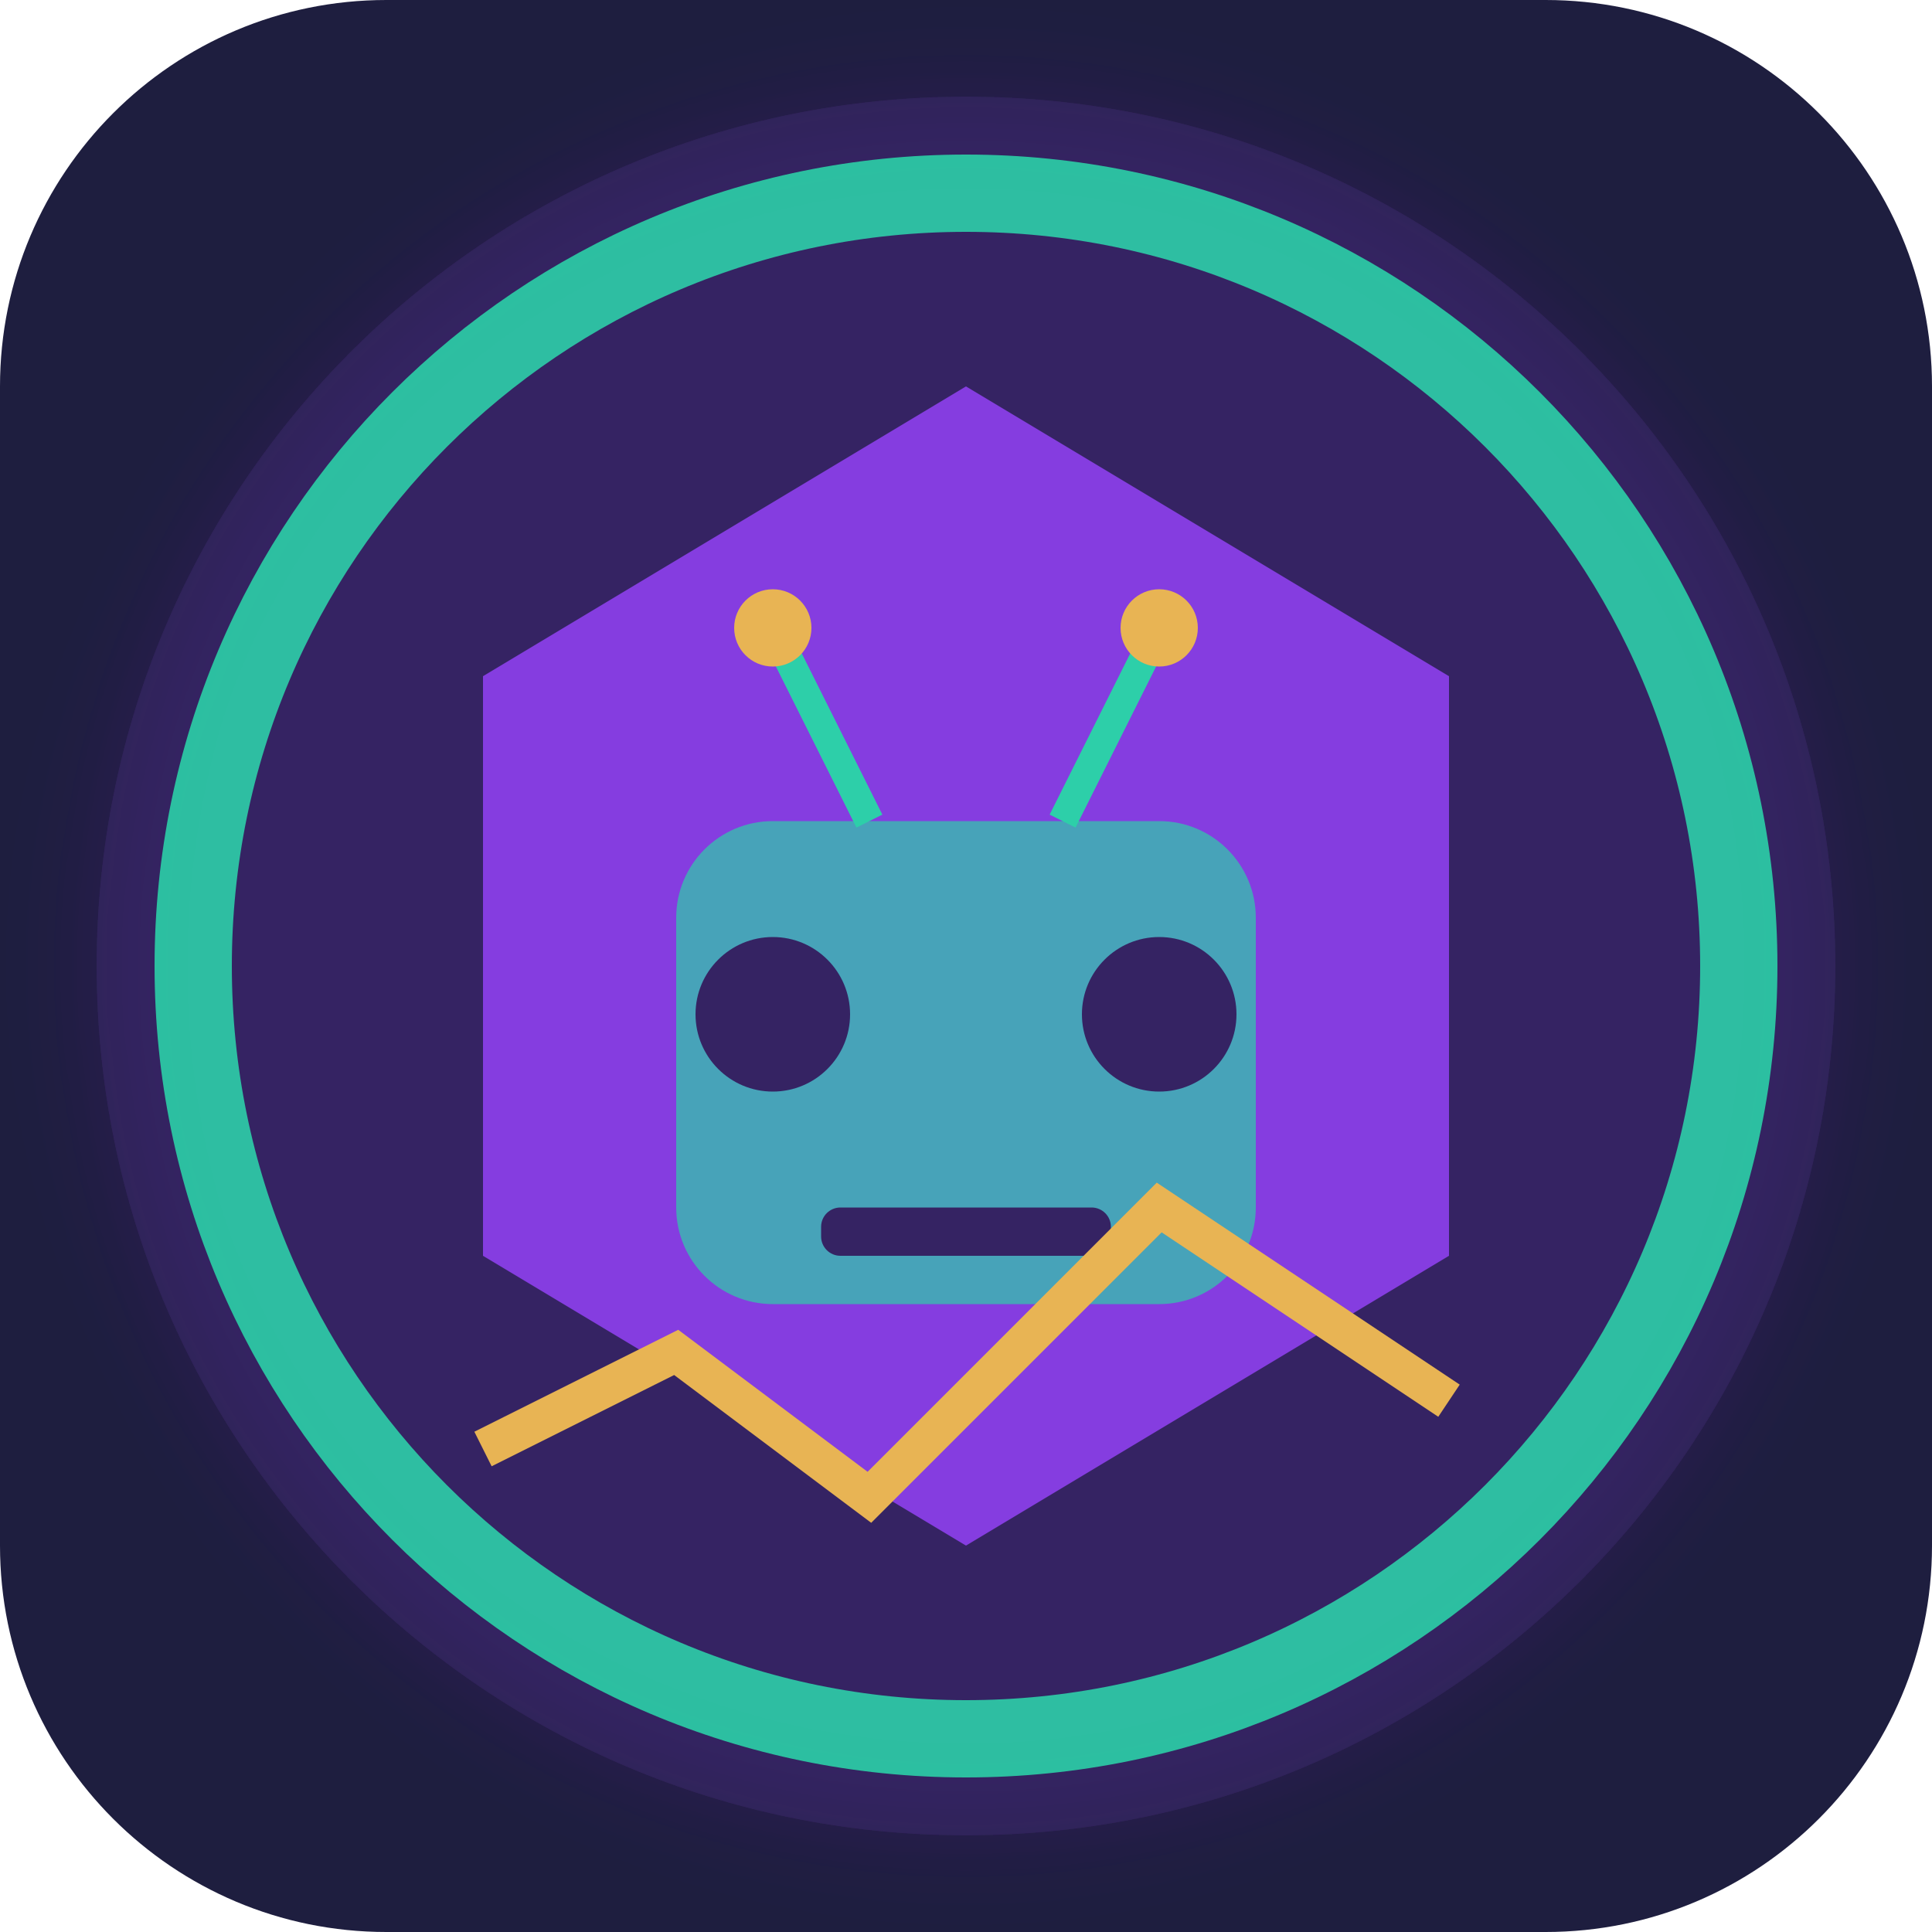
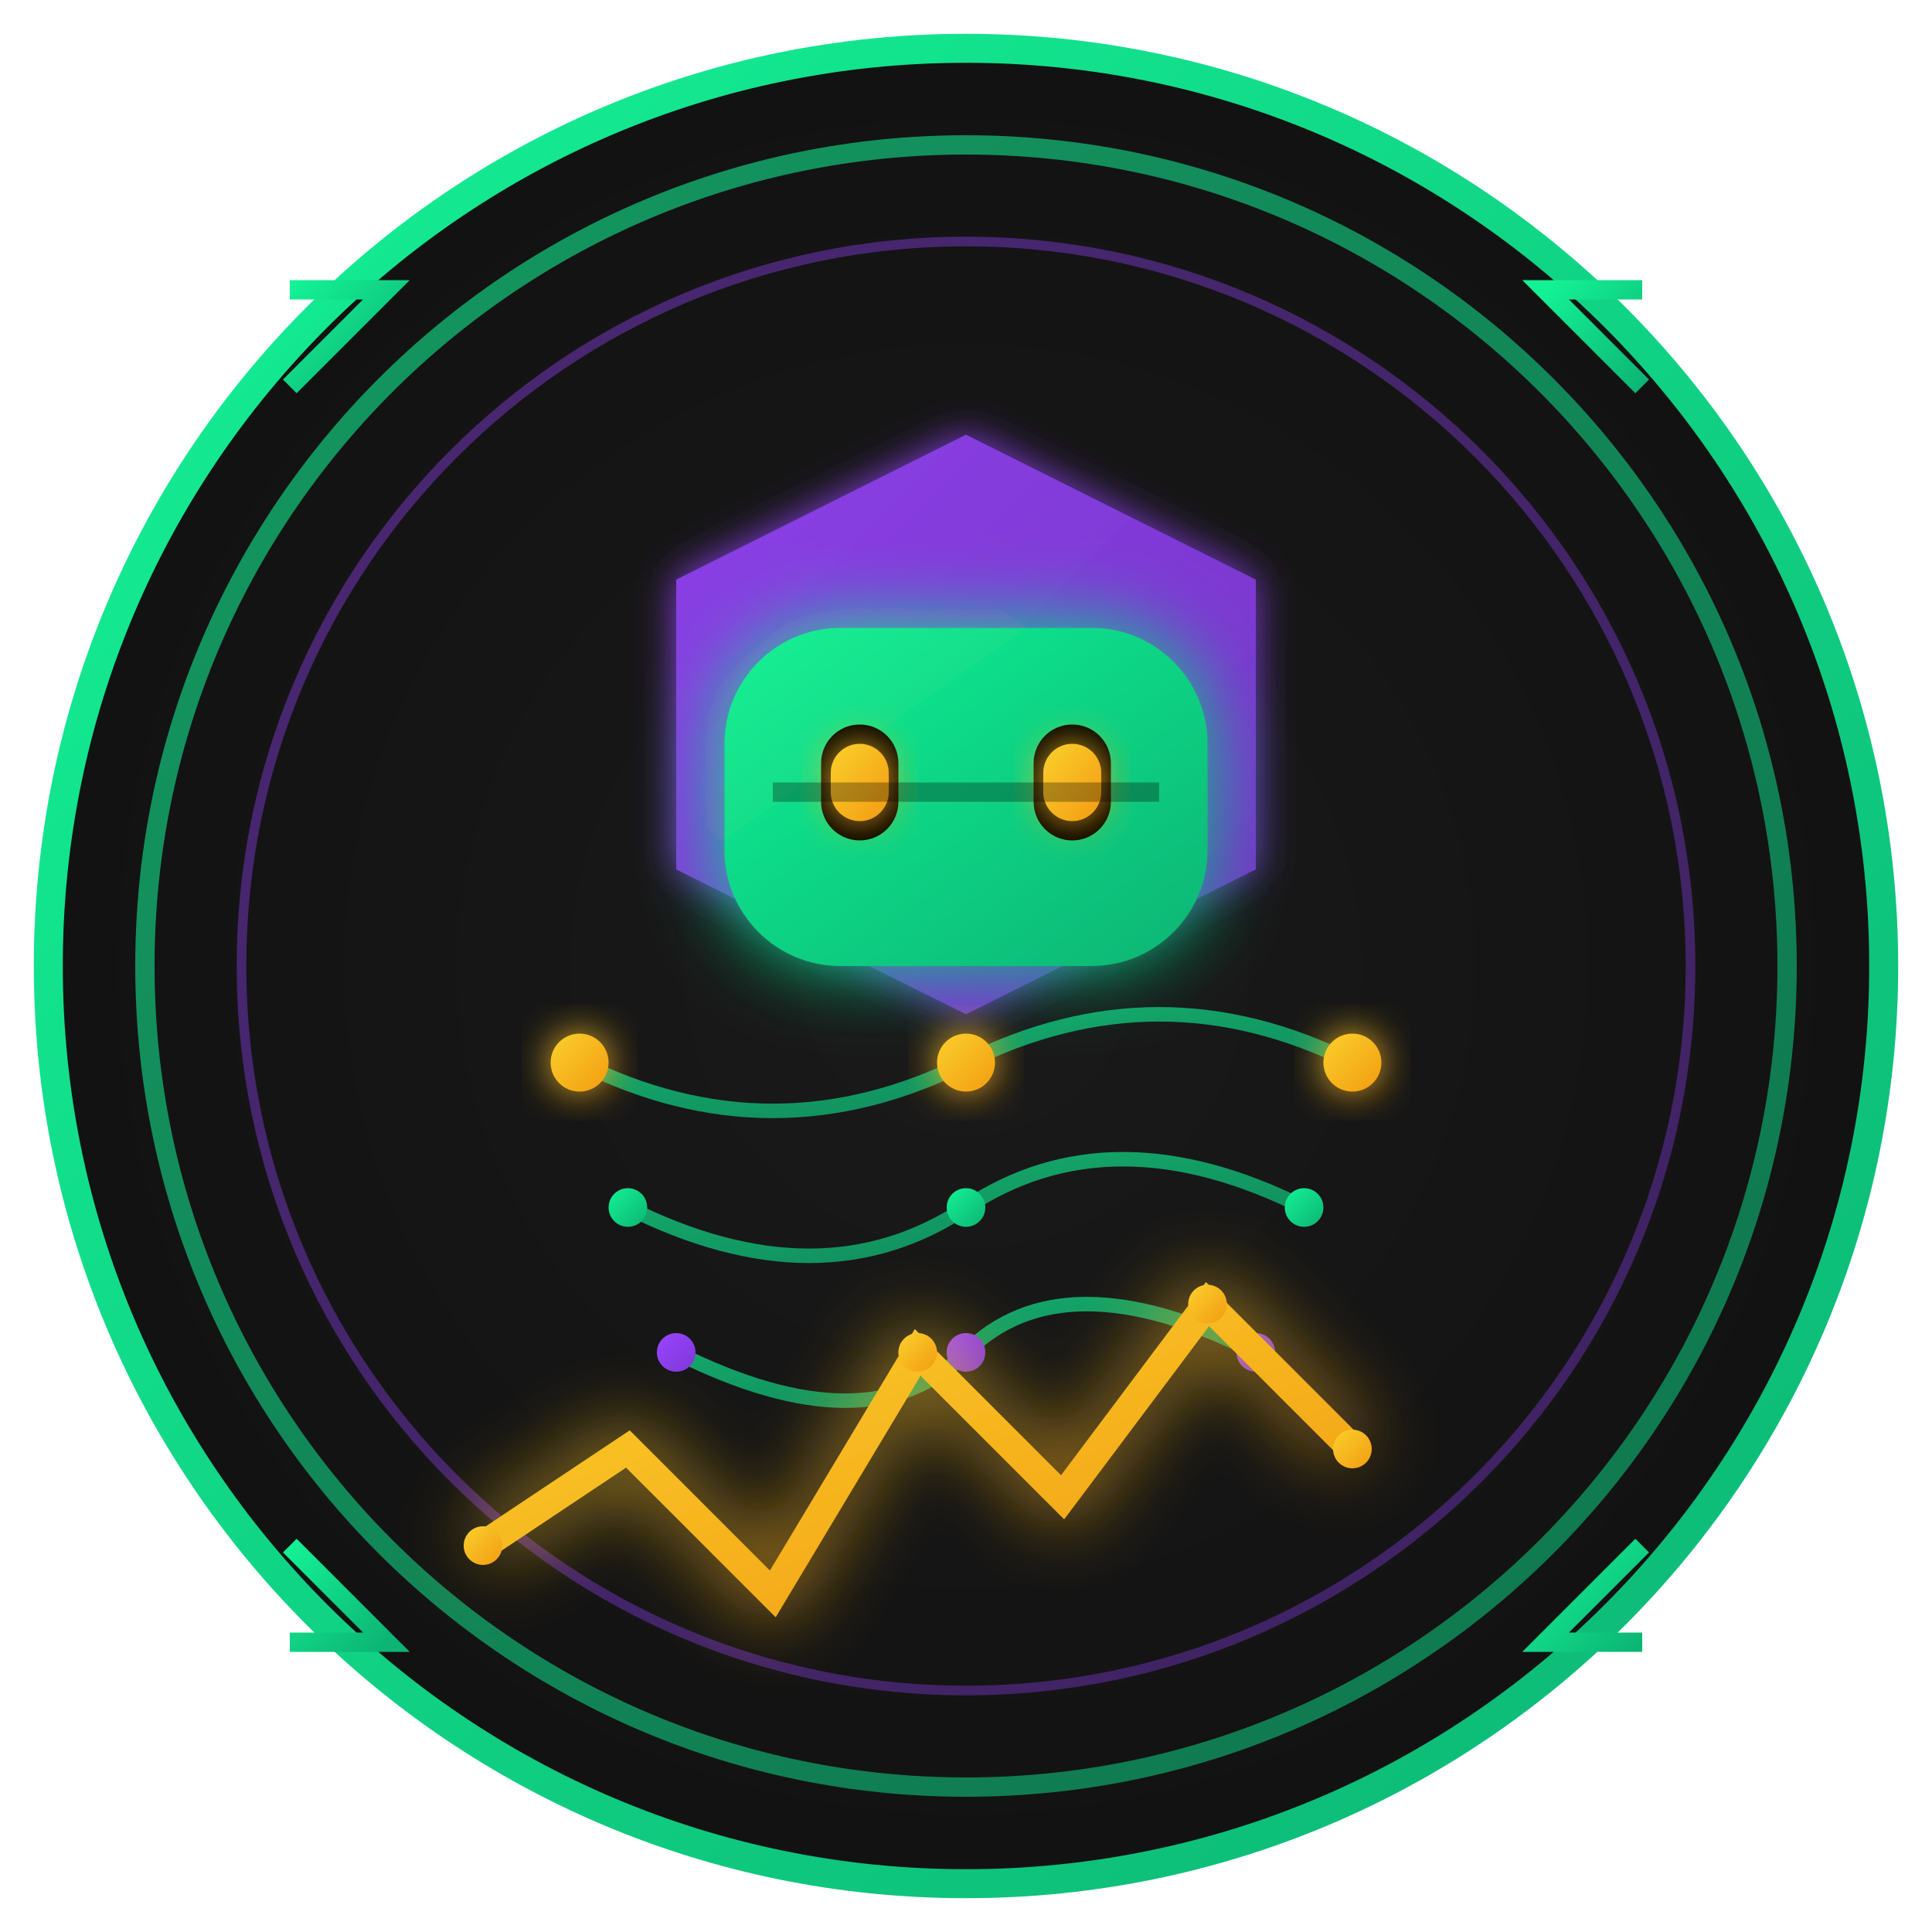
<svg xmlns="http://www.w3.org/2000/svg" width="200" height="200" viewBox="0 0 200 200" fill="none">
-   <rect width="200" height="200" rx="40" fill="#1E1E3F" />
-   <circle cx="100" cy="100" r="80" stroke="#14F195" stroke-width="8" stroke-opacity="0.9" />
-   <path d="M100 40L150 70V130L100 160L50 130V70L100 40Z" fill="#9945FF" fill-opacity="0.8" />
-   <rect x="70" y="85" width="60" height="50" rx="10" fill="#14F195" fill-opacity="0.7" />
-   <circle cx="80" cy="105" r="8" fill="#1E1E3F" />
-   <circle cx="120" cy="105" r="8" fill="#1E1E3F" />
-   <rect x="85" y="125" width="30" height="5" rx="2" fill="#1E1E3F" />
-   <line x1="90" y1="85" x2="80" y2="65" stroke="#14F195" stroke-width="3" />
-   <line x1="110" y1="85" x2="120" y2="65" stroke="#14F195" stroke-width="3" />
-   <circle cx="80" cy="65" r="4" fill="#FAD02C" />
-   <circle cx="120" cy="65" r="4" fill="#FAD02C" />
-   <polyline points="50,150 70,140 90,155 120,125 150,145" stroke="#FAD02C" stroke-width="4" fill="none" />
  <defs>
+     <radialGradient id="backgroundGrad" cx="50%" cy="50%" r="50%">
+       <stop offset="0%" style="stop-color:#1a1a1a;stop-opacity:1" />
+       <stop offset="100%" style="stop-color:#121212;stop-opacity:1" />
+     </radialGradient>
+     <linearGradient id="primaryGrad" x1="0%" y1="0%" x2="100%" y2="100%">
+       <stop offset="0%" style="stop-color:#14F195;stop-opacity:1" />
+       <stop offset="100%" style="stop-color:#0CB574;stop-opacity:1" />
+     </linearGradient>
+     <linearGradient id="secondaryGrad" x1="0%" y1="0%" x2="100%" y2="100%">
+       <stop offset="0%" style="stop-color:#9945FF;stop-opacity:1" />
+       <stop offset="100%" style="stop-color:#7E37D8;stop-opacity:1" />
+     </linearGradient>
+     <linearGradient id="accentGrad" x1="0%" y1="0%" x2="100%" y2="100%">
+       <stop offset="0%" style="stop-color:#FAD02C;stop-opacity:1" />
+       <stop offset="100%" style="stop-color:#F39C12;stop-opacity:1" />
+     </linearGradient>
    <filter id="glow" x="-50%" y="-50%" width="200%" height="200%">
-       <feGaussianBlur stdDeviation="5" result="blur" />
-       <feComposite in="SourceGraphic" in2="blur" operator="over" />
+       <feGaussianBlur stdDeviation="4" result="coloredBlur" />
+       <feMerge>
+         <feMergeNode in="coloredBlur" />
+         <feMergeNode in="SourceGraphic" />
+       </feMerge>
+     </filter>
+     <filter id="innerGlow" x="-50%" y="-50%" width="200%" height="200%">
+       <feGaussianBlur stdDeviation="2" result="coloredBlur" />
+       <feMerge>
+         <feMergeNode in="coloredBlur" />
+         <feMergeNode in="SourceGraphic" />
+       </feMerge>
    </filter>
  </defs>
-   <g filter="url(#glow)">
-     <circle cx="100" cy="100" r="90" fill="#9945FF" fill-opacity="0.1" />
+   <circle cx="100" cy="100" r="95" fill="url(#backgroundGrad)" stroke="url(#primaryGrad)" stroke-width="3" />
+   <circle cx="100" cy="100" r="85" stroke="url(#primaryGrad)" stroke-width="2" fill="none" opacity="0.6" />
+   <circle cx="100" cy="100" r="75" stroke="url(#secondaryGrad)" stroke-width="1" fill="none" opacity="0.4" />
+   <path d="M100 45 L130 60 L130 90 L100 105 L70 90 L70 60 Z" fill="url(#secondaryGrad)" opacity="0.9" filter="url(#innerGlow)" />
+   <rect x="75" y="65" width="50" height="35" rx="12" fill="url(#primaryGrad)" filter="url(#glow)" />
+   <rect x="85" y="75" width="8" height="12" rx="4" fill="#000000" />
+   <rect x="107" y="75" width="8" height="12" rx="4" fill="#000000" />
+   <rect x="86" y="77" width="6" height="8" rx="3" fill="url(#accentGrad)" filter="url(#innerGlow)" />
+   <rect x="108" y="77" width="6" height="8" rx="3" fill="url(#accentGrad)" filter="url(#innerGlow)" />
+   <line x1="80" y1="82" x2="120" y2="82" stroke="#000000" stroke-width="2" opacity="0.3" />
+   <g stroke="url(#primaryGrad)" stroke-width="1.5" fill="none" opacity="0.7">
+     <path d="M60 110 Q80 120 100 110 Q120 100 140 110" />
+     <path d="M65 125 Q85 135 100 125 Q115 115 135 125" />
+     <path d="M70 140 Q90 150 100 140 Q110 130 130 140" />
  </g>
+   <circle cx="60" cy="110" r="3" fill="url(#accentGrad)" filter="url(#innerGlow)" />
+   <circle cx="100" cy="110" r="3" fill="url(#accentGrad)" filter="url(#innerGlow)" />
+   <circle cx="140" cy="110" r="3" fill="url(#accentGrad)" filter="url(#innerGlow)" />
+   <circle cx="65" cy="125" r="2" fill="url(#primaryGrad)" />
+   <circle cx="100" cy="125" r="2" fill="url(#primaryGrad)" />
+   <circle cx="135" cy="125" r="2" fill="url(#primaryGrad)" />
+   <circle cx="70" cy="140" r="2" fill="url(#secondaryGrad)" />
+   <circle cx="100" cy="140" r="2" fill="url(#secondaryGrad)" />
+   <circle cx="130" cy="140" r="2" fill="url(#secondaryGrad)" />
+   <g stroke="url(#accentGrad)" stroke-width="3" fill="none" filter="url(#glow)">
+     <polyline points="50,160 65,150 80,165 95,140 110,155 125,135 140,150" />
+   </g>
+   <circle cx="50" cy="160" r="2" fill="url(#accentGrad)" />
+   <circle cx="95" cy="140" r="2" fill="url(#accentGrad)" />
+   <circle cx="125" cy="135" r="2" fill="url(#accentGrad)" />
+   <circle cx="140" cy="150" r="2" fill="url(#accentGrad)" />
+   <path d="M30 30 L40 30 L30 40" stroke="url(#primaryGrad)" stroke-width="2" fill="none" />
+   <path d="M170 30 L160 30 L170 40" stroke="url(#primaryGrad)" stroke-width="2" fill="none" />
+   <path d="M30 170 L40 170 L30 160" stroke="url(#primaryGrad)" stroke-width="2" fill="none" />
+   <path d="M170 170 L160 170 L170 160" stroke="url(#primaryGrad)" stroke-width="2" fill="none" />
</svg>
